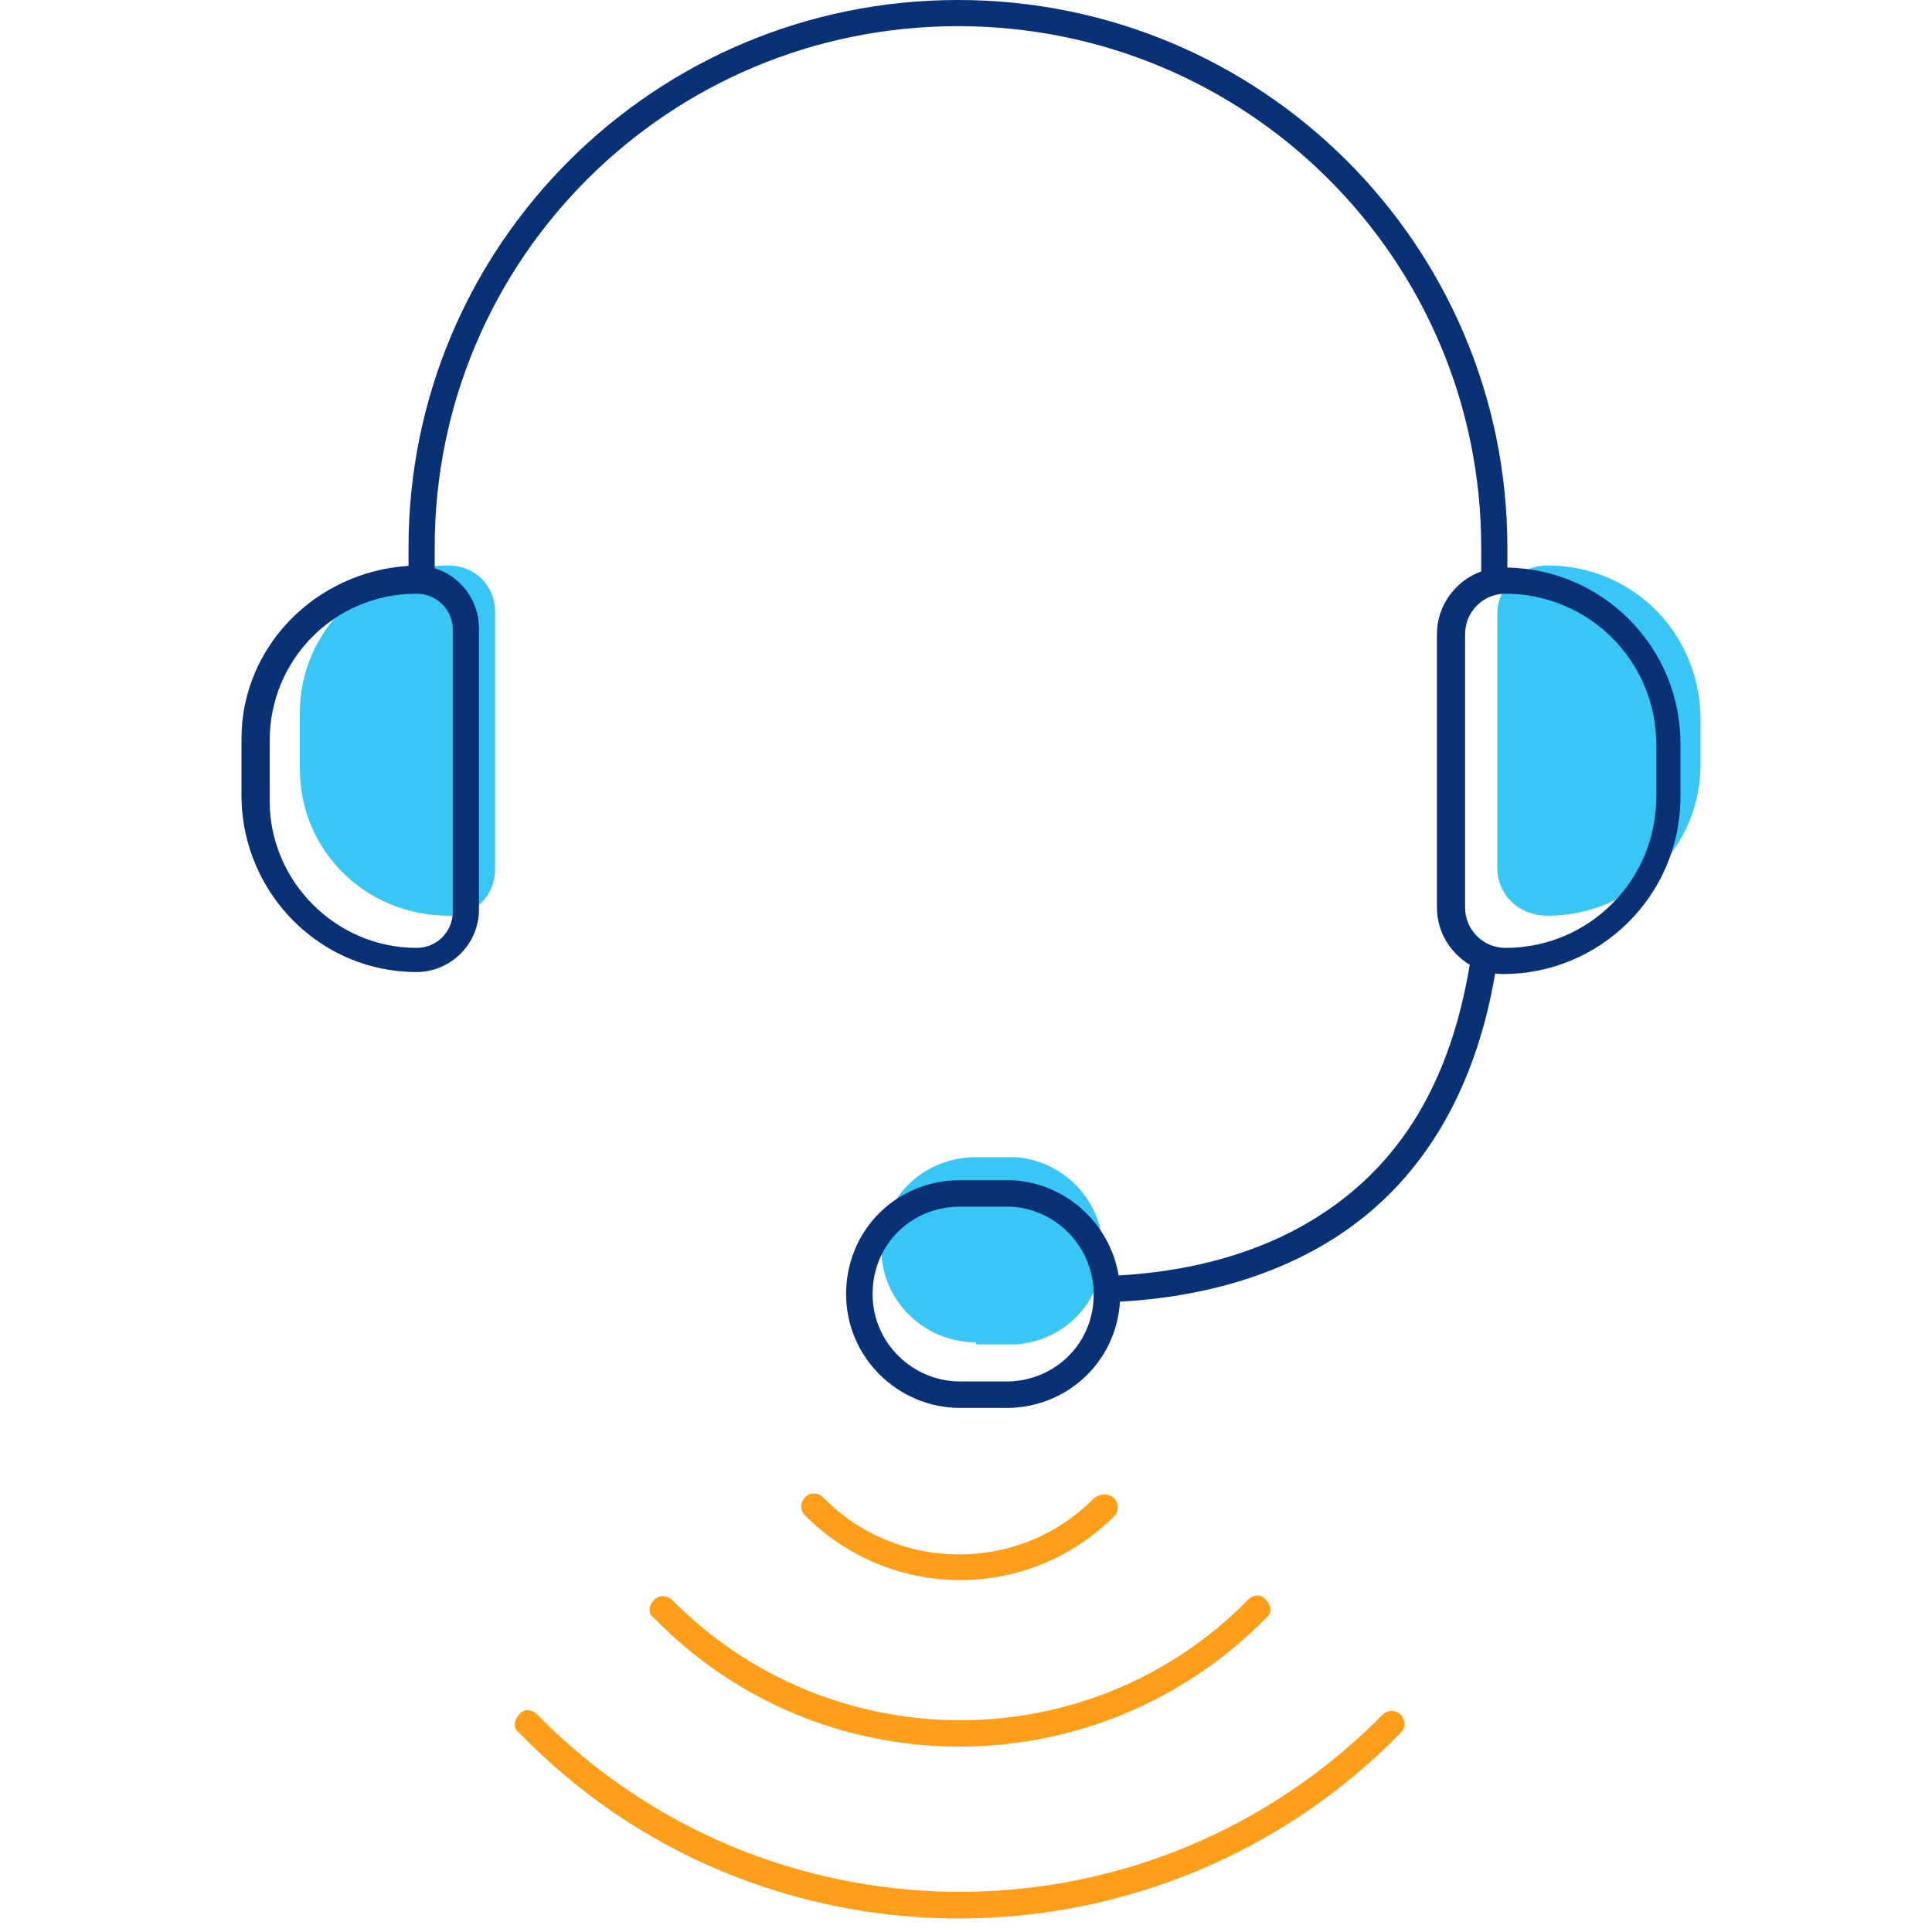
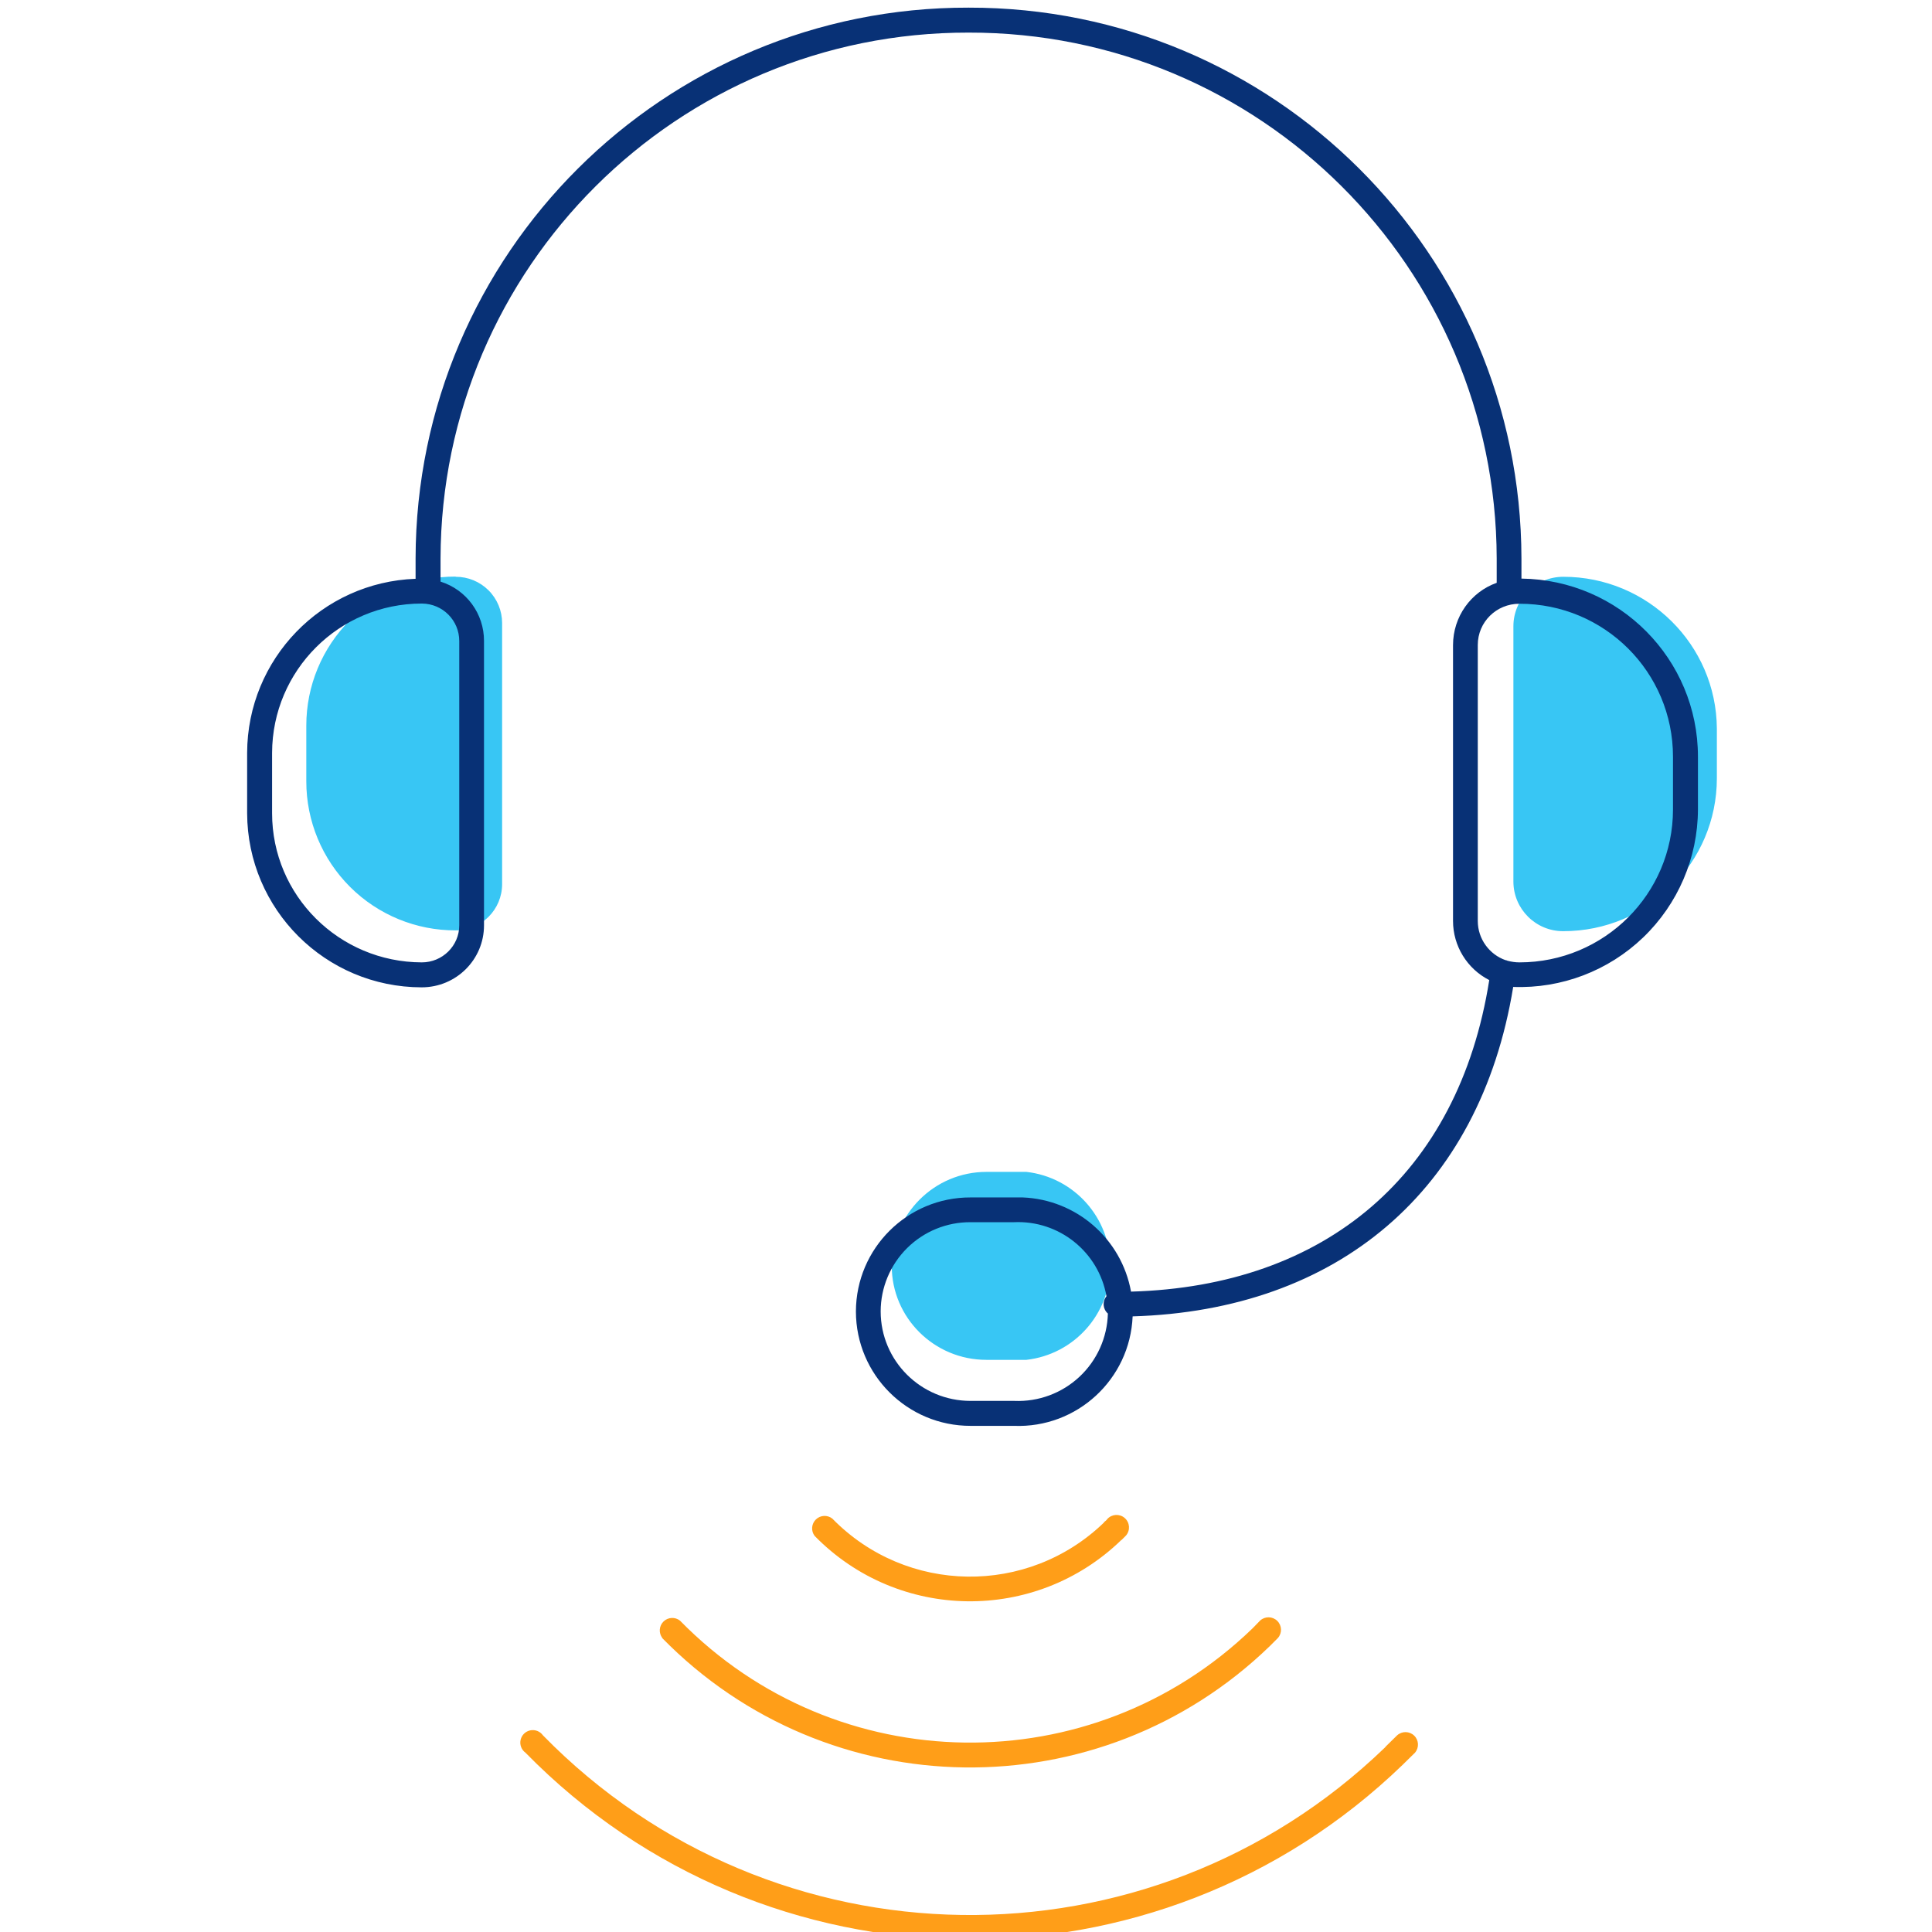
<svg xmlns="http://www.w3.org/2000/svg" id="icon-platform-voice-unified-communications" viewBox="0 0 96 96">
-   <path fill-rule="evenodd" d="M22.3 28.1c-4.1 0-7.4 3.3-7.4 7.3v2.8c0 4.1 3.3 7.3 7.4 7.3 1.3 0 2.3-1 2.3-2.3V30.4c0-1.3-1-2.3-2.3-2.3Zm54.6 0c-1.4 0-2.5 1.1-2.5 2.4v12.6c0 1.4 1.1 2.4 2.5 2.4 4.2 0 7.6-3.4 7.6-7.5v-2.4c-.1-4.2-3.4-7.5-7.6-7.5ZM48.5 66.7c-2.6 0-4.7-2.1-4.7-4.6 0-2.6 2.1-4.6 4.7-4.6h2c2.3.2 4.1 2 4.3 4.3.2 2.6-1.7 4.8-4.3 5h-2v-.1Z" class="-path--shadow" fill="#38C6F4" />
-   <path fill-rule="evenodd" d="M47.6 1.3c-14.4 0-26 11.6-26 25.9v1.035a3.12 3.12 0 0 1 2.2 2.965v14c0 1.7-1.4 3.1-3.1 3.1-4.8 0-8.6-3.9-8.7-8.6v-3c0-4.569 3.685-8.287 8.3-8.583V27.2C20.3 12.2 32.5 0 47.6 0c15.1 0 27.3 12.2 27.3 27.2v1.002A8.748 8.748 0 0 1 83.5 37v2.6c0 4.9-4 8.8-8.8 8.8-.137 0-.273-.009-.406-.026-.877 5.17-3.03 9.142-6.194 11.826-3.203 2.717-7.536 4.21-12.45 4.479-.192 3.088-2.763 5.383-5.861 5.279H47.7c-3.055 0-5.658-2.486-5.658-5.658 0-3.163 2.495-5.658 5.658-5.658H50.224c2.681.1 4.921 2.11 5.36 4.734 4.686-.27 8.618-1.662 11.616-4.176 3.014-2.528 4.989-6.19 5.83-11.264-.97-.58-1.63-1.642-1.63-2.836V31.5c0-1.416.928-2.646 2.2-3.107V27.2c0-14.3-11.6-25.9-26-25.9ZM13.4 36.8c0-4 3.2-7.3 7.3-7.3 1 0 1.8.8 1.8 1.8v14c0 1-.8 1.8-1.8 1.8-4 0-7.3-3.3-7.3-7.3v-3Zm61.4-7.3c-1.1 0-2 .9-2 2v13.6c0 1.1.9 2 2 2 4.2 0 7.5-3.4 7.5-7.5V37c0-4.2-3.4-7.5-7.5-7.5ZM43.358 64.3c0-2.437 1.905-4.342 4.342-4.342H50.187c2.335.093 4.243 2.088 4.156 4.519-.087 2.43-2.075 4.253-4.52 4.166H47.7c-2.345 0-4.342-1.915-4.342-4.343Z" class="-path--primary" fill="#083176" />
-   <path fill-rule="evenodd" d="M55.3 74.4c.3.2.3.7.1.9l-.2.2c-4.3 4.1-11 4-15.2-.2-.3-.3-.2-.7 0-.9.3-.3.7-.2.9 0 3.6 3.7 9.6 3.8 13.3.2l.1-.1c.3-.3.8-.3 1-.1Zm-22.8 5.1c.3-.3.7-.2.9 0 7.7 7.8 20.3 8 28.2.4l.4-.4c.3-.3.7-.3.9 0 .3.3.3.7 0 .9l-.4.4c-8.4 8.1-21.8 8-30-.4-.3-.2-.3-.6 0-.9Zm37.1 6.6c.3-.3.2-.7 0-.9-.3-.3-.7-.2-.9 0l-.5.5C56.5 97 38 96.7 26.7 85.2c-.3-.3-.7-.3-.9 0-.3.3-.3.7 0 .9 11.7 12.1 31.1 12.3 43.2.6l.6-.6Z" class="-path--secondary" fill="#FF9E18" />
+   <path class="-path--secondary" fill="#FF9E18" d="M40.48 76.32a.62.62 0 0 1 .88-.86 9.57 9.57 0 0 0 13.5.19v-.02l.03-.02c.05-.04.1-.08.13-.13a.62.62 0 0 1 .93.82l-.22.22h-.01a10.8 10.8 0 0 1-15.24-.2Zm-7.57 5.07a.62.62 0 0 1 .88-.86 20.18 20.18 0 0 0 28.44.39l.39-.4a.62.62 0 0 1 .88.87l-.4.4a21.41 21.41 0 0 1-30.2-.4Zm36.84 6.25-.04.04a30.93 30.93 0 0 1-43.6-.59.62.62 0 1 1 .87-.86 29.69 29.69 0 0 0 41.84.6l.05-.06.55-.54a.62.62 0 0 1 .89.86l-.56.55Z" />
+   <path class="-path--shadow" fill="#38C6F4" d="M22.64 28.66a2.3 2.3 0 0 1 2.31 2.3v12.97a2.3 2.3 0 0 1-2.3 2.3 7.4 7.4 0 0 1-7.43-7.4v-2.78a7.4 7.4 0 0 1 7.42-7.4Zm55.04 0c4.19 0 7.6 3.37 7.63 7.54v2.47c0 4.2-3.42 7.6-7.63 7.6a2.47 2.47 0 0 1-2.48-2.46V31.12c0-1.36 1.11-2.46 2.48-2.46ZM44.32 62.9v.02a4.7 4.7 0 0 1 4.7-4.69H51a4.7 4.7 0 0 1 0 9.34h-1.99c-2.59 0-4.7-2.09-4.7-4.67Z" />
+   <path class="-path--primary" fill="#083176" d="M56.2 64.18c9.65-.27 16.27-5.81 17.8-15.48a3.3 3.3 0 0 1-1.8-2.94v-13.7c0-1.43.9-2.65 2.17-3.1v-1.21A26.19 26.19 0 0 0 48.13 1.62a26.19 26.19 0 0 0-26.24 26.13v1.15a3.08 3.08 0 0 1 2.16 2.95v14.13c0 1.7-1.38 3.08-3.1 3.08a8.68 8.68 0 0 1-8.67-8.65v-3a8.68 8.68 0 0 1 8.37-8.65v-1.01A27.42 27.42 0 0 1 48.13.38 27.42 27.42 0 0 1 75.6 27.75v1c4.86.06 8.77 4 8.77 8.85v2.63a8.85 8.85 0 0 1-9.18 8.81c-1.66 10.17-8.76 16.07-18.91 16.37a5.68 5.68 0 0 1-5.9 5.44h-2.15a5.69 5.69 0 0 1-5.7-5.68v-.01a5.68 5.68 0 0 1 5.7-5.66h2.59a5.7 5.7 0 0 1 5.38 4.68Zm-1.22.23a4.46 4.46 0 0 0-4.6-3.68h-2.15a4.44 4.44 0 0 0-4.47 4.43c0 2.46 2 4.45 4.47 4.45h2.18a4.46 4.46 0 0 0 4.64-4.34.62.62 0 0 1-.07-.86Zm19.83-16.7c.04 0 .07.02.1.03.19.05.39.08.59.08 4.21 0 7.63-3.4 7.63-7.6V37.6c0-4.2-3.4-7.6-7.62-7.6h-.01c-1.15 0-2.07.91-2.07 2.05v13.71c0 .9.58 1.67 1.38 1.95ZM20.97 29.99h-.01a7.44 7.44 0 0 0-7.44 7.42v3c0 4.09 3.33 7.4 7.44 7.41 1.02 0 1.86-.82 1.86-1.84V31.85c0-1.02-.82-1.85-1.85-1.86Z" />
</svg>
